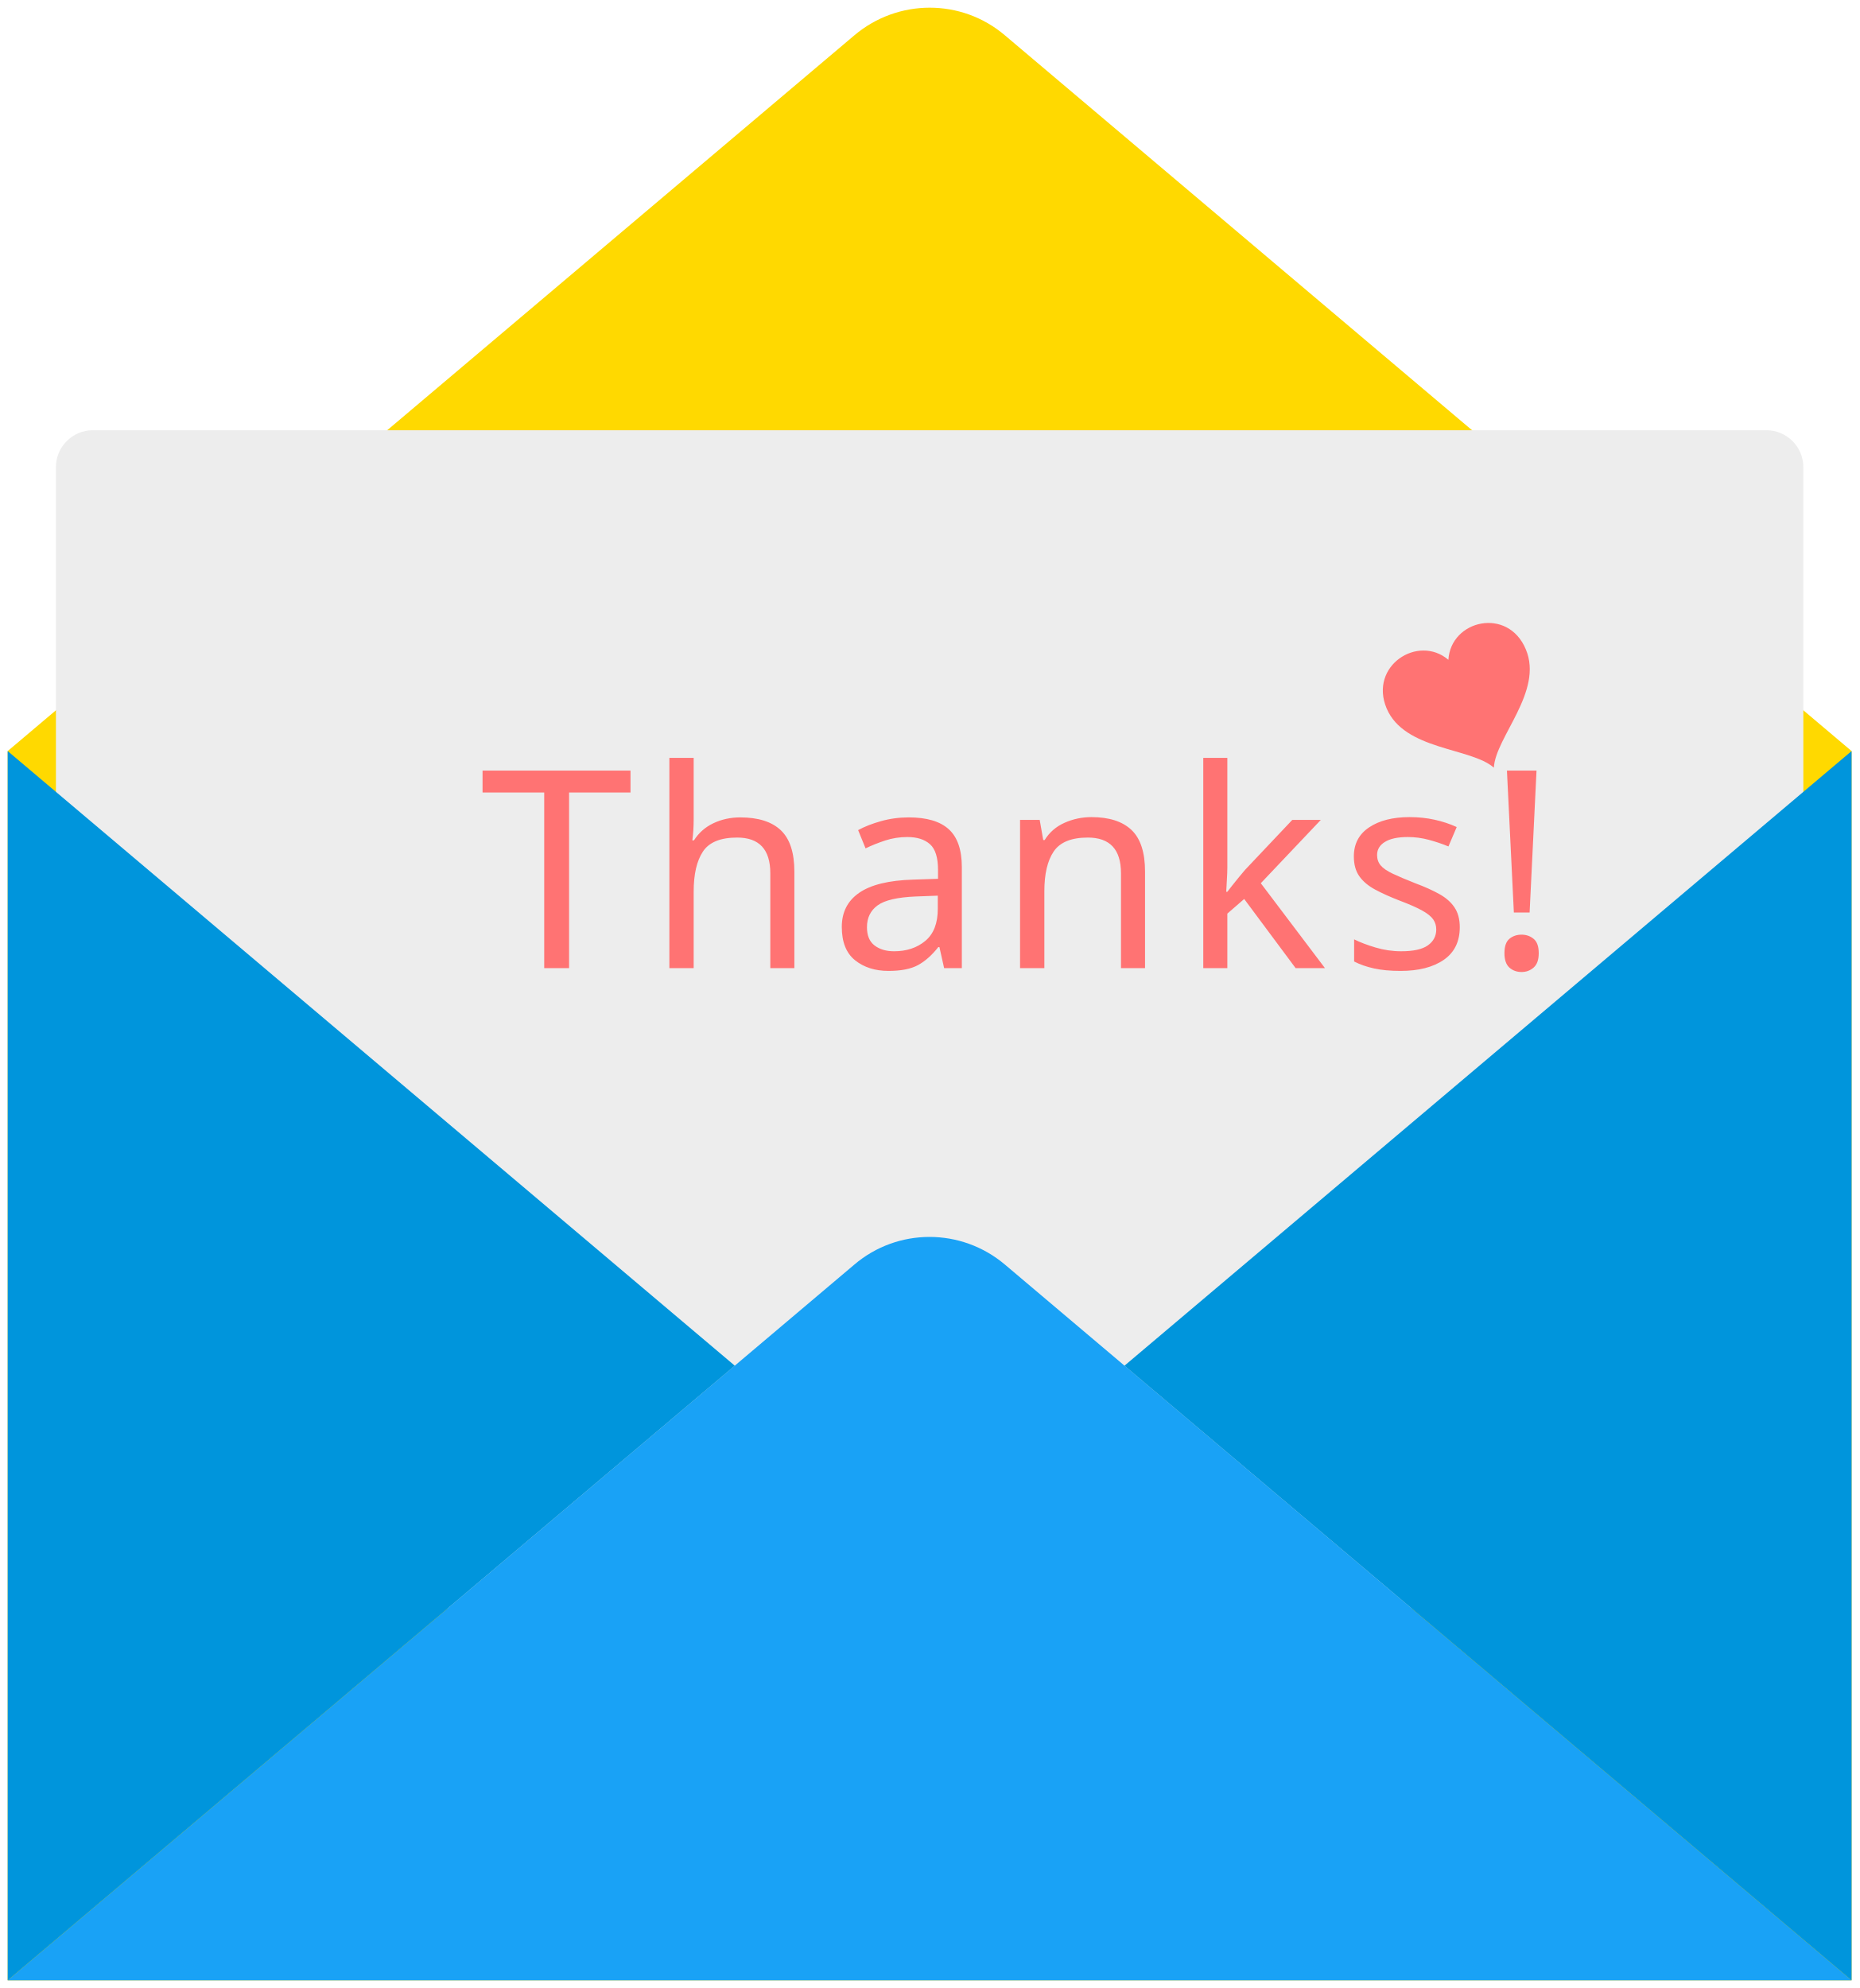
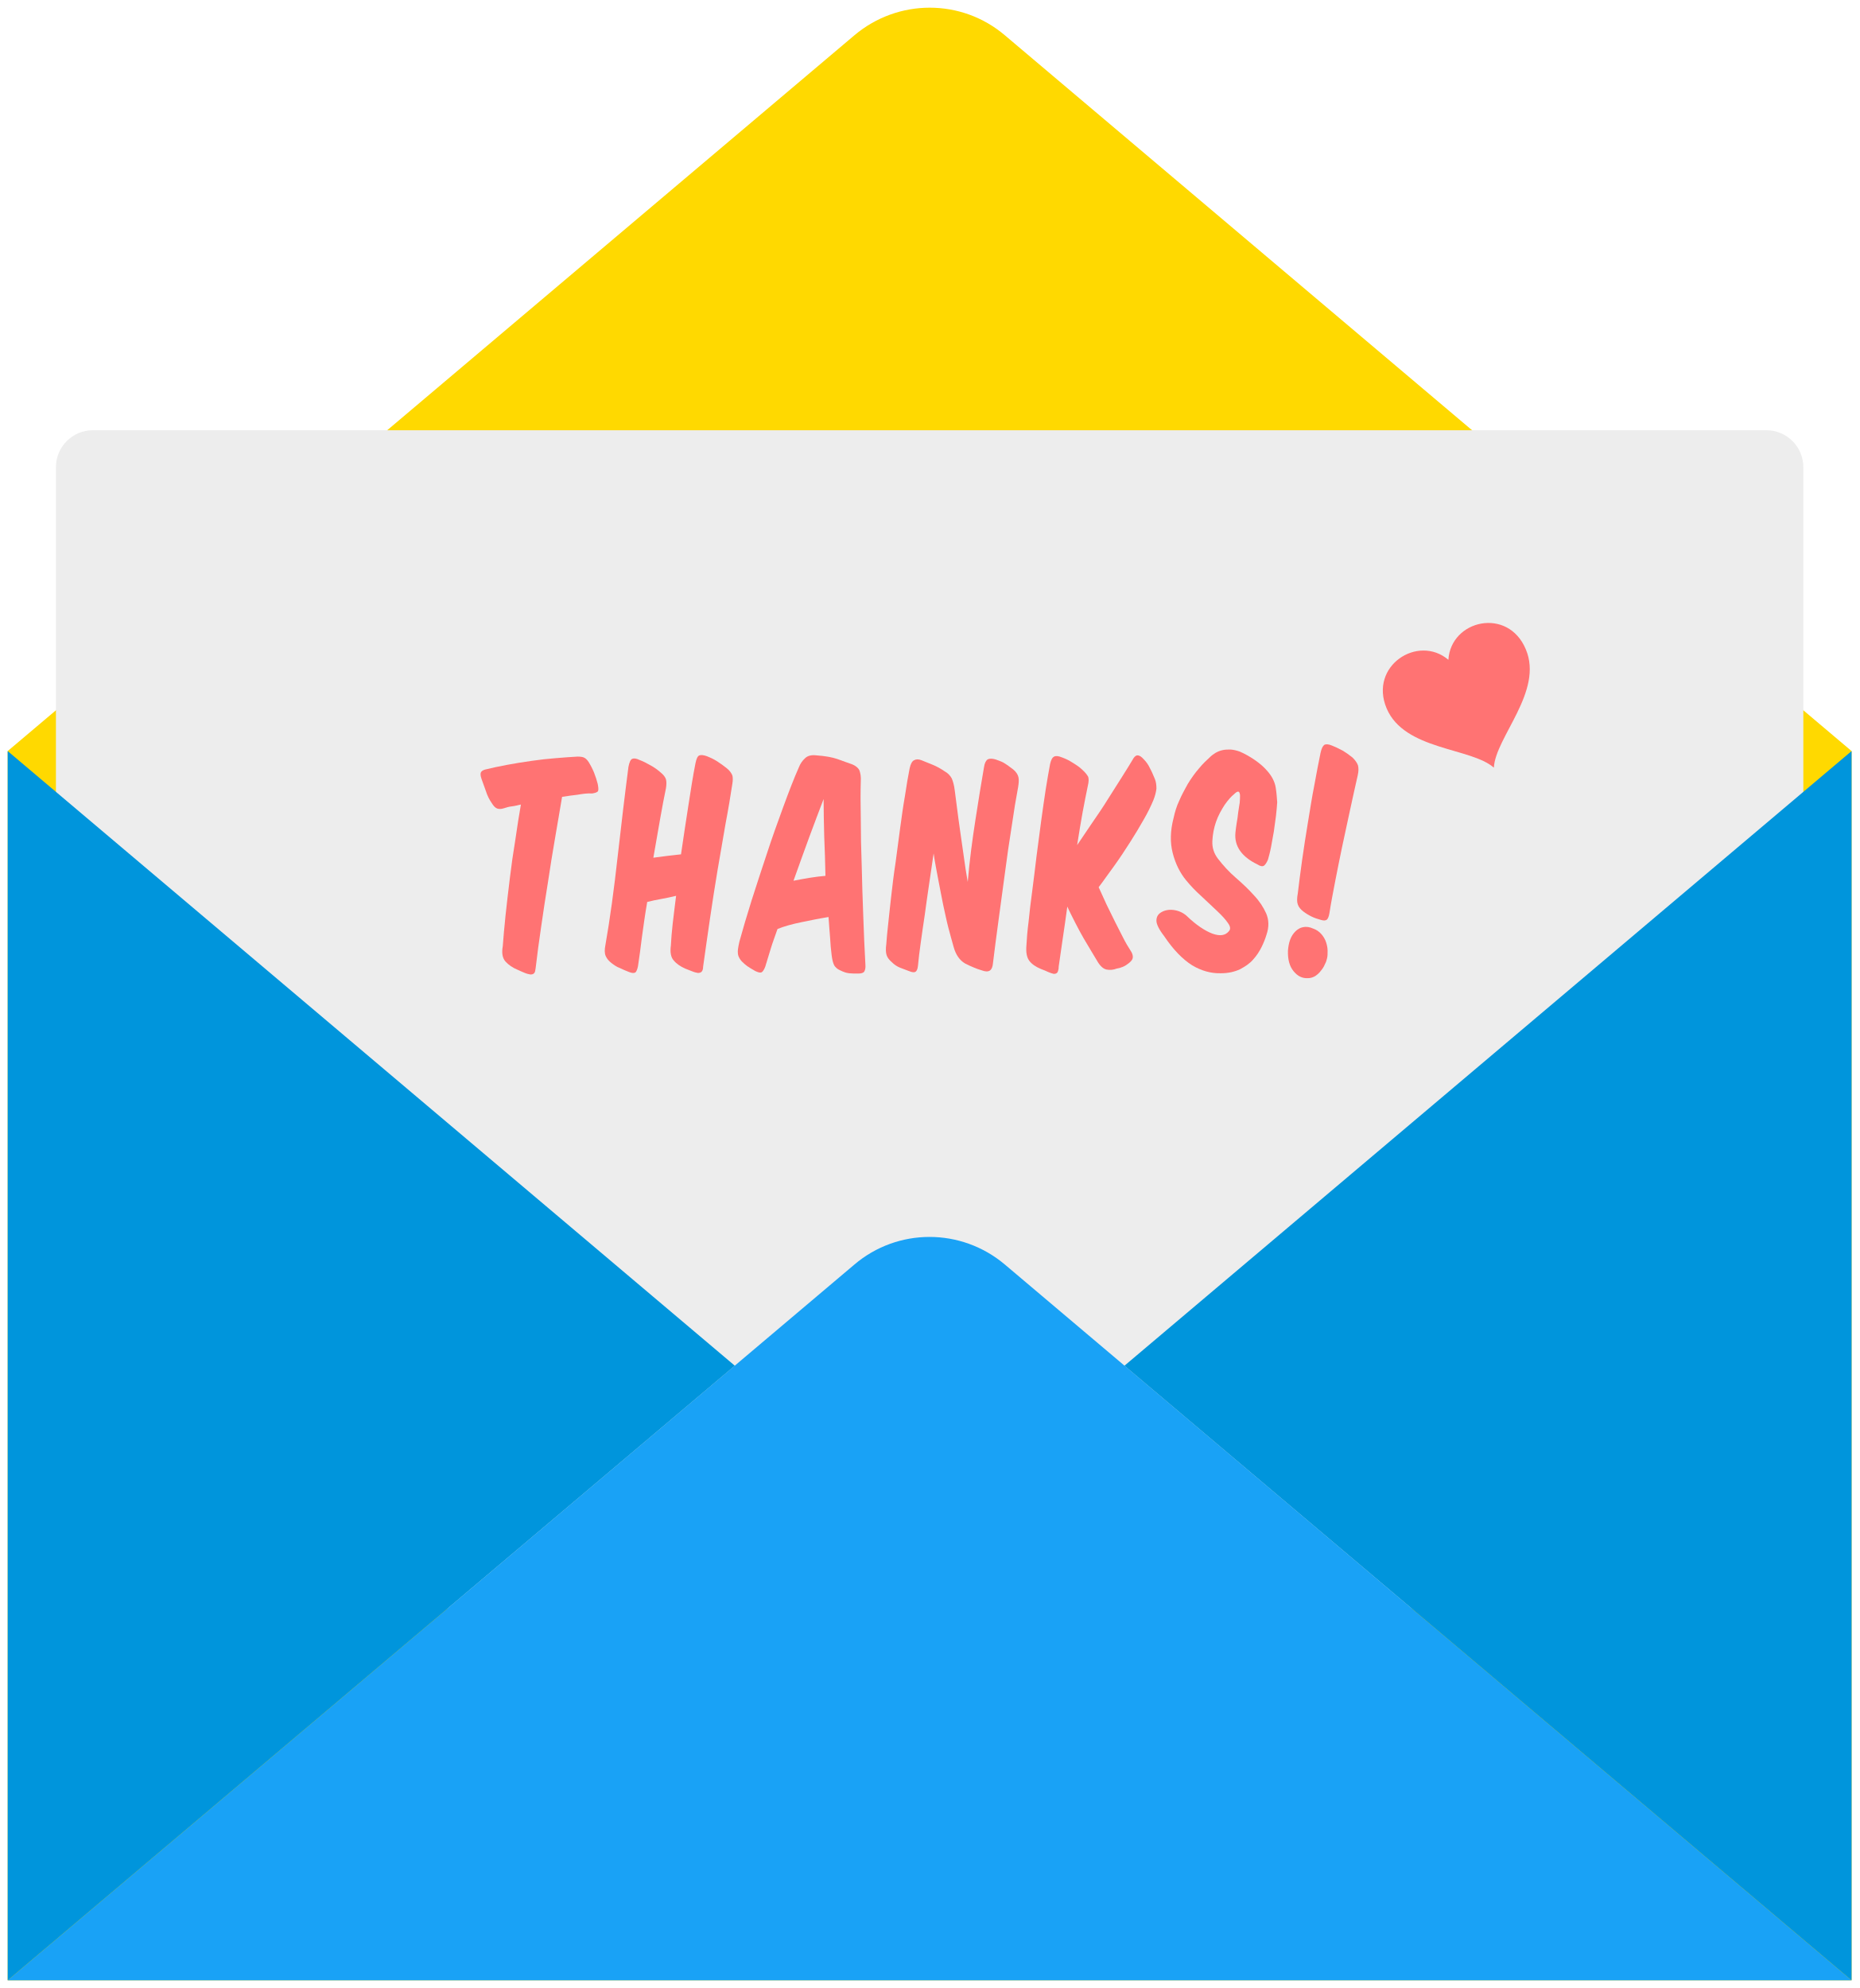
<svg xmlns="http://www.w3.org/2000/svg" version="1.1" id="Layer_1" x="0px" y="0px" viewBox="0 0 605 646.9" style="enable-background:new 0 0 605 646.9;" xml:space="preserve">
  <style type="text/css">
	.st0{fill:#FFD900;}
	.st1{fill:#EDEDED;}
	.st2{fill:#19A2F6;}
- 	.st3{fill:#FF7373;}
- 	.st4{font-family:'KomikaTitle';}
- 	.st5{font-size:90px;}
- 	.st6{letter-spacing:4;}
- 	.st7{fill:#0095DC;}
+ 	.st3{enable-background:new    ;}
+ 	.st4{fill:#FF7373;}
+ 	.st5{fill:#0095DC;}
</style>
  <g>
    <path class="st0" d="M327,11.5c-14.1-12-34.8-12-49,0L2.5,244.4v400h600v-400L327,11.5z" />
    <path class="st1" d="M574.8,523.4H30.2c-6.6,0-12-5.4-12-12V152c0-6.6,5.4-12,12-12h544.6c6.6,0,12,5.4,12,12v359.4   C586.7,518.1,581.4,523.4,574.8,523.4z" />
    <path class="st2" d="M2.5,644.4L278,411.5c14.1-12,34.8-12,49,0l275.5,232.9H2.5z" />
  </g>
-   <text transform="matrix(1 0 0 1 156.1179 315.0292)" class="st3 st4 st5 st6">Thanks!</text>
-   <path id="favorite-5" class="st3" d="M471.3,214.7c0.8-13,19.4-17.3,25.2-3.4c5.8,13.7-9.9,28.6-10.4,38.5  c-7.5-6.6-29.1-5.6-34.9-19.3C445.4,216.7,461.4,206.3,471.3,214.7z" />
-   <polygon class="st7" points="2.5,244.4 239.1,444.4 2.5,644.4 " />
-   <polygon class="st7" points="602.5,644.4 365.9,444.4 602.5,244.4 " />
+   <g class="st3">
+     <path class="st4" d="M188,258.6c-1.7,0.2-3.3,0.4-5.1,0.7c-0.7,4.3-1.5,8.7-2.3,13.5c-0.8,4.7-1.6,9.5-2.3,14.3   c-0.8,4.8-1.5,9.6-2.2,14.4c-0.7,4.7-1.3,9.2-1.8,13.5c-0.1,0.8-0.2,1.4-0.5,1.7c-0.3,0.3-0.7,0.4-1.2,0.4   c-0.5-0.1-1.1-0.2-1.8-0.5c-0.7-0.3-1.5-0.6-2.3-1c-1.7-0.7-3-1.6-4-2.7c-1-1.1-1.3-2.8-0.9-5c0.2-2.8,0.5-6.1,0.9-10   c0.4-3.9,0.9-7.9,1.4-12.1c0.5-4.2,1.1-8.4,1.8-12.6c0.6-4.2,1.2-8,1.8-11.4c-1,0.2-2,0.5-3,0.6s-1.8,0.4-2.5,0.6   c-0.9,0.3-1.6,0.3-2.2,0.1c-0.6-0.2-1.2-0.8-1.8-1.8c-0.7-1-1.4-2.3-1.9-3.9c-0.6-1.6-1-2.8-1.4-3.9c-0.4-1.1-0.4-1.8-0.2-2.2   c0.2-0.4,0.7-0.7,1.4-0.9c2-0.5,4.4-1,7-1.5c2.6-0.5,5.3-0.9,8-1.3c2.7-0.4,5.4-0.7,8-0.9c2.6-0.2,4.9-0.4,7-0.5   c1,0,1.8,0.1,2.3,0.4c0.5,0.3,0.9,0.7,1.3,1.3c0.7,1.1,1.3,2.3,1.8,3.5c0.5,1.3,0.9,2.5,1.2,3.7c0.2,1.1,0.3,1.9,0.1,2.3   c-0.2,0.4-0.8,0.6-1.9,0.8C191.2,258.1,189.7,258.3,188,258.6z" />
+     <path class="st4" d="M236.1,268c-0.8,4.8-1.7,9.8-2.6,15.1c-0.9,5.3-1.7,10.6-2.5,16c-0.8,5.4-1.5,10.5-2.2,15.4   c0,0.8-0.2,1.4-0.5,1.7c-0.3,0.3-0.7,0.4-1.2,0.4c-0.5-0.1-1.1-0.2-1.8-0.5c-0.7-0.3-1.5-0.6-2.3-0.9c-1.6-0.7-2.9-1.6-3.8-2.7   c-0.9-1-1.2-2.7-0.9-4.8c0.1-2.1,0.3-4.5,0.6-7.2c0.3-2.7,0.7-5.7,1.1-9c-1.6,0.4-3.1,0.7-4.7,1c-1.6,0.3-3.2,0.6-4.7,1   c-0.7,4-1.2,7.7-1.7,11.3c-0.4,3.5-0.9,6.8-1.3,9.6c-0.2,1-0.5,1.7-0.8,2c-0.4,0.3-1.1,0.3-2.1-0.1c-1-0.4-2-0.8-3-1.3   c-1.1-0.4-1.9-1-2.7-1.6c-0.9-0.7-1.5-1.4-1.9-2.3c-0.4-0.9-0.4-2.1-0.1-3.6c0.7-4,1.4-8.4,2.1-13.5c0.7-5,1.3-10.1,1.9-15.4   c0.6-5.2,1.2-10.4,1.8-15.5c0.6-5.1,1.2-9.6,1.7-13.6c0.3-1.5,0.7-2.4,1.3-2.6c0.5-0.2,1.3-0.1,2.3,0.4c1.1,0.4,2.3,1,3.5,1.7   c1.3,0.7,2.4,1.5,3.3,2.3c1,0.8,1.6,1.6,1.8,2.3c0.2,0.7,0.2,1.7,0,2.9c-0.6,2.8-1.2,6.1-1.9,10c-0.7,3.9-1.4,8.1-2.2,12.6   c1.6-0.2,3.1-0.4,4.6-0.6c1.5-0.2,3-0.3,4.4-0.5c0.8-5.5,1.6-10.8,2.4-15.9c0.8-5.2,1.5-9.7,2.3-13.7c0.3-1.5,0.7-2.4,1.3-2.6   c0.6-0.2,1.4-0.1,2.5,0.3c1,0.4,2.1,0.9,3.2,1.6c1.1,0.7,2.2,1.5,3.2,2.3c1,0.8,1.5,1.6,1.8,2.3c0.2,0.7,0.2,1.6,0,2.8   C237.7,259,237,263.3,236.1,268z" />
+     <path class="st4" d="M260.7,300.1c-2.9,0.6-5.5,1.3-7.7,2.2c-0.8,2.3-1.6,4.4-2.2,6.4c-0.6,2-1.2,4-1.8,5.9c-0.4,1-0.8,1.6-1.2,1.8   c-0.5,0.2-1.1,0-2-0.4c-0.5-0.3-1-0.6-1.7-1s-1.2-0.8-1.8-1.3c-0.6-0.5-1.1-1-1.5-1.6c-0.4-0.6-0.7-1.3-0.7-2   c-0.1-0.7,0.1-1.9,0.5-3.7c1.1-4,2.4-8.4,4-13.5s3.3-10.1,5-15.3c1.7-5.2,3.5-10.2,5.3-15.1c1.8-4.9,3.4-9.1,5-12.7   c0.5-1.3,1.2-2.3,2.1-3.1c0.8-0.8,2.1-1.1,3.7-0.9c2.8,0.2,5.1,0.6,6.8,1.2c1.7,0.6,3.4,1.2,5,1.8c1.1,0.5,1.9,1.2,2.2,2   c0.3,0.9,0.5,2,0.4,3.4c-0.1,3.4-0.1,7.5,0,12.3c0,4.8,0.1,9.8,0.3,15.2c0.1,5.3,0.3,10.8,0.5,16.3c0.2,5.5,0.4,10.8,0.7,15.9   c0.1,1.1-0.1,1.8-0.4,2.3c-0.3,0.4-1,0.6-2,0.6c-1,0-2,0-2.9-0.1c-0.9-0.1-1.8-0.4-2.8-0.9c-1-0.4-1.6-1-2-1.6   c-0.4-0.7-0.7-1.8-0.9-3.5c-0.2-1.7-0.4-3.6-0.5-5.7c-0.2-2-0.3-4.2-0.5-6.6C266.5,298.9,263.6,299.5,260.7,300.1z M268.6,285   c-0.1-4.3-0.2-8.6-0.4-12.8c-0.1-4.2-0.2-8.3-0.2-12.2c-1.4,3.6-2.9,7.7-4.6,12.2c-1.7,4.6-3.4,9.4-5.2,14.4   C261.7,285.9,265.1,285.3,268.6,285z" />
+     <path class="st4" d="M317.4,266.8c1-6.4,1.9-12.1,2.8-17.2c0.2-1.3,0.6-2.1,1.2-2.5c0.6-0.3,1.4-0.3,2.5,0c1.1,0.4,2,0.7,2.7,1.1   c0.7,0.4,1.7,1.1,3,2.1c1,0.8,1.6,1.7,1.8,2.6c0.2,0.9,0.1,1.9-0.1,3.2c-0.7,3.7-1.4,7.9-2.1,12.8c-0.8,4.9-1.5,9.9-2.2,15.2   c-0.7,5.2-1.4,10.4-2.1,15.5c-0.7,5.1-1.3,9.8-1.8,13.9c-0.2,2.3-1.3,3.1-3.5,2.3c-1-0.3-1.9-0.6-2.8-1c-0.9-0.4-1.9-0.8-2.8-1.3   c-1.7-1-3-2.8-3.7-5.4c-0.5-1.8-1.1-3.9-1.7-6.2c-0.6-2.3-1.1-4.8-1.7-7.5c-0.5-2.7-1.1-5.4-1.6-8.2s-1.1-5.6-1.5-8.5   c-0.5,3.4-1,6.8-1.5,10.2c-0.5,3.5-1,6.8-1.4,9.9c-0.5,3.2-0.9,6.2-1.3,9c-0.4,2.8-0.7,5.3-0.9,7.5c-0.1,1-0.4,1.7-0.8,1.9   c-0.4,0.3-1.1,0.2-2.1-0.2c-1-0.4-1.9-0.7-2.9-1.1c-1-0.4-1.9-1-2.7-1.8c-0.8-0.7-1.4-1.4-1.7-2.3c-0.3-0.9-0.3-2.1-0.1-3.6   c0.1-1.6,0.3-3.7,0.6-6.4c0.3-2.7,0.6-5.8,1-9.2c0.4-3.4,0.8-7,1.4-10.8c0.5-3.8,1-7.6,1.5-11.3c0.5-3.7,1-7.3,1.6-10.7   c0.5-3.4,1-6.3,1.5-8.8c0.3-1.4,0.8-2.3,1.4-2.6c0.7-0.4,1.5-0.4,2.5,0c1.3,0.5,2.5,1,3.7,1.5c1.2,0.5,2.5,1.2,3.8,2.1   c1.1,0.6,1.8,1.4,2.3,2.3c0.4,0.9,0.8,2.3,1,4.1c0.2,1.4,0.4,3.2,0.7,5.4c0.3,2.3,0.6,4.7,1,7.4c0.4,2.7,0.8,5.5,1.2,8.4   c0.4,2.9,0.8,5.7,1.3,8.4C315.5,279.9,316.4,273.2,317.4,266.8z" />
+     <path class="st4" d="M357.5,288.7c0.8,1.8,1.7,3.7,2.6,5.7c1,2,1.9,3.9,2.8,5.7s1.8,3.5,2.6,5.1c0.8,1.6,1.6,2.9,2.3,4   c0.7,1,0.9,1.8,0.8,2.5c-0.1,0.6-0.6,1.2-1.4,1.8c-0.5,0.4-1.1,0.8-1.8,1.1c-0.7,0.3-1.4,0.5-2.1,0.6c-1,0.4-2.1,0.5-3.2,0.3   c-1.1-0.2-2.2-1.2-3.2-3c-0.4-0.7-1-1.7-1.8-3c-0.8-1.3-1.6-2.7-2.5-4.2c-0.9-1.6-1.8-3.2-2.7-5c-0.9-1.8-1.8-3.5-2.6-5.3   c-0.5,3.7-1,7.2-1.5,10.5c-0.5,3.3-0.9,6.3-1.3,9c0,0.9-0.2,1.5-0.4,1.9c-0.3,0.4-0.7,0.5-1.2,0.5c-0.5-0.1-1.1-0.3-1.8-0.6   c-0.7-0.3-1.5-0.7-2.4-1c-1.7-0.7-3-1.6-3.8-2.7c-0.8-1.1-1.1-2.7-0.9-5c0.1-2,0.3-4.6,0.7-7.7c0.3-3.1,0.7-6.4,1.2-10.1   c0.5-3.6,0.9-7.4,1.4-11.3c0.5-3.9,1-7.7,1.5-11.4c0.5-3.7,1-7.1,1.5-10.4c0.5-3.2,1-5.9,1.4-8.1c0.3-1.3,0.7-2.1,1.3-2.4   c0.6-0.3,1.4-0.2,2.4,0.2c1.1,0.4,2.3,0.9,3.5,1.7c1.3,0.8,2.4,1.5,3.3,2.4c1,0.9,1.6,1.7,1.9,2.3c0.2,0.6,0.2,1.6-0.1,2.8   c-0.5,2.5-1.1,5.3-1.7,8.6c-0.6,3.3-1.2,6.9-1.8,10.8c1.6-2.3,3.2-4.8,5-7.4c1.8-2.6,3.5-5.1,5.1-7.7c1.6-2.5,3.1-4.9,4.5-7.1   c1.4-2.2,2.5-4,3.4-5.5c0.5-1,1.1-1.5,1.6-1.5c0.7,0,1.3,0.4,2.1,1.3c0.8,0.8,1.5,1.8,2,2.9c0.6,1.1,1.1,2.3,1.6,3.5   c0.4,1,0.5,2,0.5,3.1c-0.1,1-0.4,2.3-1,3.8c-0.8,1.9-1.8,4-3.2,6.4c-1.3,2.3-2.8,4.8-4.4,7.3c-1.6,2.5-3.3,5.1-5.1,7.6   C360.8,284.1,359.2,286.5,357.5,288.7z" />
+     <path class="st4" d="M381.8,296.1c1.6,0.2,3,0.8,4.2,1.8c3.2,3.1,6.1,5,8.5,5.9c2.5,0.9,4.2,0.6,5.3-0.7c0.7-0.7,0.6-1.6-0.2-2.7   c-0.8-1.2-2-2.5-3.6-4c-1.6-1.5-3.3-3.1-5.1-4.8c-1.9-1.7-3.5-3.4-4.9-5.1c-2-2.4-3.5-5.4-4.4-8.9c-0.9-3.5-0.8-7.3,0.3-11.5   c0.4-1.8,0.9-3.6,1.8-5.5c0.8-1.9,1.8-3.7,2.8-5.5c1.1-1.8,2.3-3.5,3.6-5c1.3-1.6,2.6-2.8,3.8-3.9c0.4-0.4,1-0.8,1.6-1.2   c0.7-0.4,1.4-0.7,2.3-0.9c0.8-0.2,1.7-0.2,2.7-0.2c1,0.1,1.9,0.3,3,0.7c1.6,0.7,3.2,1.6,4.8,2.7c1.6,1.1,3,2.3,4.1,3.6   c1.5,1.7,2.4,3.5,2.7,5.3c0.3,1.8,0.4,3.5,0.5,4.9c-0.1,1.3-0.2,2.7-0.4,4.4c-0.2,1.7-0.5,3.4-0.7,5.1c-0.3,1.7-0.6,3.4-0.9,5   c-0.3,1.6-0.7,3-1,4.1c-0.4,1-0.9,1.7-1.3,2c-0.5,0.3-1.2,0.2-2.1-0.4c-5.2-2.5-7.6-6-7.2-10.3c0.1-0.9,0.2-1.9,0.4-3.1   c0.2-1.2,0.4-2.3,0.5-3.5c0.2-1.1,0.3-2.2,0.5-3.2c0.1-1,0.1-1.8,0.1-2.5c-0.1-0.6-0.2-1-0.5-1.1c-0.3-0.1-0.8,0.2-1.4,0.8   c-0.9,0.7-1.9,1.8-3.1,3.5c-1.1,1.7-2.1,3.5-2.8,5.5c-0.7,2-1.1,4.1-1.2,6.3c-0.1,2.1,0.5,4,1.8,5.7c1.7,2.2,3.6,4.3,5.8,6.2   c2.2,1.9,4.2,3.8,5.9,5.7c1.8,1.9,3.1,3.9,4,5.9c0.9,2.1,1,4.4,0.1,7c-0.4,1.3-0.9,2.6-1.6,4c-0.7,1.4-1.6,2.8-2.7,4   c-1.1,1.3-2.6,2.3-4.3,3.2c-1.7,0.8-3.8,1.3-6.2,1.3c-3.2,0.1-6.4-0.8-9.4-2.6c-3-1.9-6.1-5-9.1-9.5c-1.7-2.2-2.5-3.9-2.5-5   s0.4-1.9,1.2-2.5C378.6,296.3,380.1,295.9,381.8,296.1z" />
+     <path class="st4" d="M419.8,305.8c0.4-1.1,1-2,1.7-2.7c0.7-0.7,1.5-1.2,2.5-1.4c1-0.2,2.1-0.1,3.4,0.5c1.1,0.4,1.9,1,2.6,1.8   c0.7,0.8,1.2,1.7,1.5,2.6c0.3,0.9,0.5,1.9,0.5,2.8c0,1,0,1.8-0.2,2.5c-0.1,0.5-0.3,1.2-0.7,1.9c-0.3,0.8-0.8,1.5-1.3,2.1   c-0.5,0.7-1.1,1.2-1.8,1.7c-0.7,0.4-1.5,0.7-2.4,0.7c-1.9,0.1-3.4-0.7-4.7-2.3c-1.3-1.6-1.9-3.8-1.8-6.7   C419.2,308.1,419.4,306.9,419.8,305.8z M441.9,249.1c0.2,0.9,0.2,1.9-0.1,3.2c-0.8,3.7-1.7,7.4-2.5,11.3c-0.8,3.9-1.7,7.7-2.5,11.6   c-0.8,3.9-1.6,7.7-2.3,11.4c-0.7,3.7-1.4,7.2-1.9,10.5c-0.2,1.2-0.5,1.9-0.9,2.2c-0.4,0.3-1.1,0.3-2,0c-2-0.5-3.9-1.4-5.6-2.7   c-0.9-0.7-1.5-1.4-1.8-2.3c-0.3-0.8-0.3-2,0-3.6c0.4-3.1,0.8-6.7,1.4-10.8c0.6-4.1,1.2-8.2,1.9-12.3c0.7-4.2,1.3-8.2,2.1-12.2   c0.7-4,1.4-7.4,2-10.4c0.3-1.4,0.7-2.2,1.2-2.6c0.5-0.3,1.3-0.3,2.5,0.2c1,0.4,2.1,0.9,3.4,1.6c1.2,0.7,2.3,1.5,3.3,2.3   C441,247.4,441.6,248.2,441.9,249.1z" />
+   </g>
+   <path id="favorite-5" class="st4" d="M471.3,214.7c0.8-13,19.4-17.3,25.2-3.4c5.8,13.7-9.9,28.6-10.4,38.5  c-7.5-6.6-29.1-5.6-34.9-19.3C445.4,216.7,461.4,206.3,471.3,214.7z" />
+   <polygon class="st5" points="2.5,244.4 239.1,444.4 2.5,644.4 " />
+   <polygon class="st5" points="602.5,644.4 365.9,444.4 602.5,244.4 " />
</svg>
